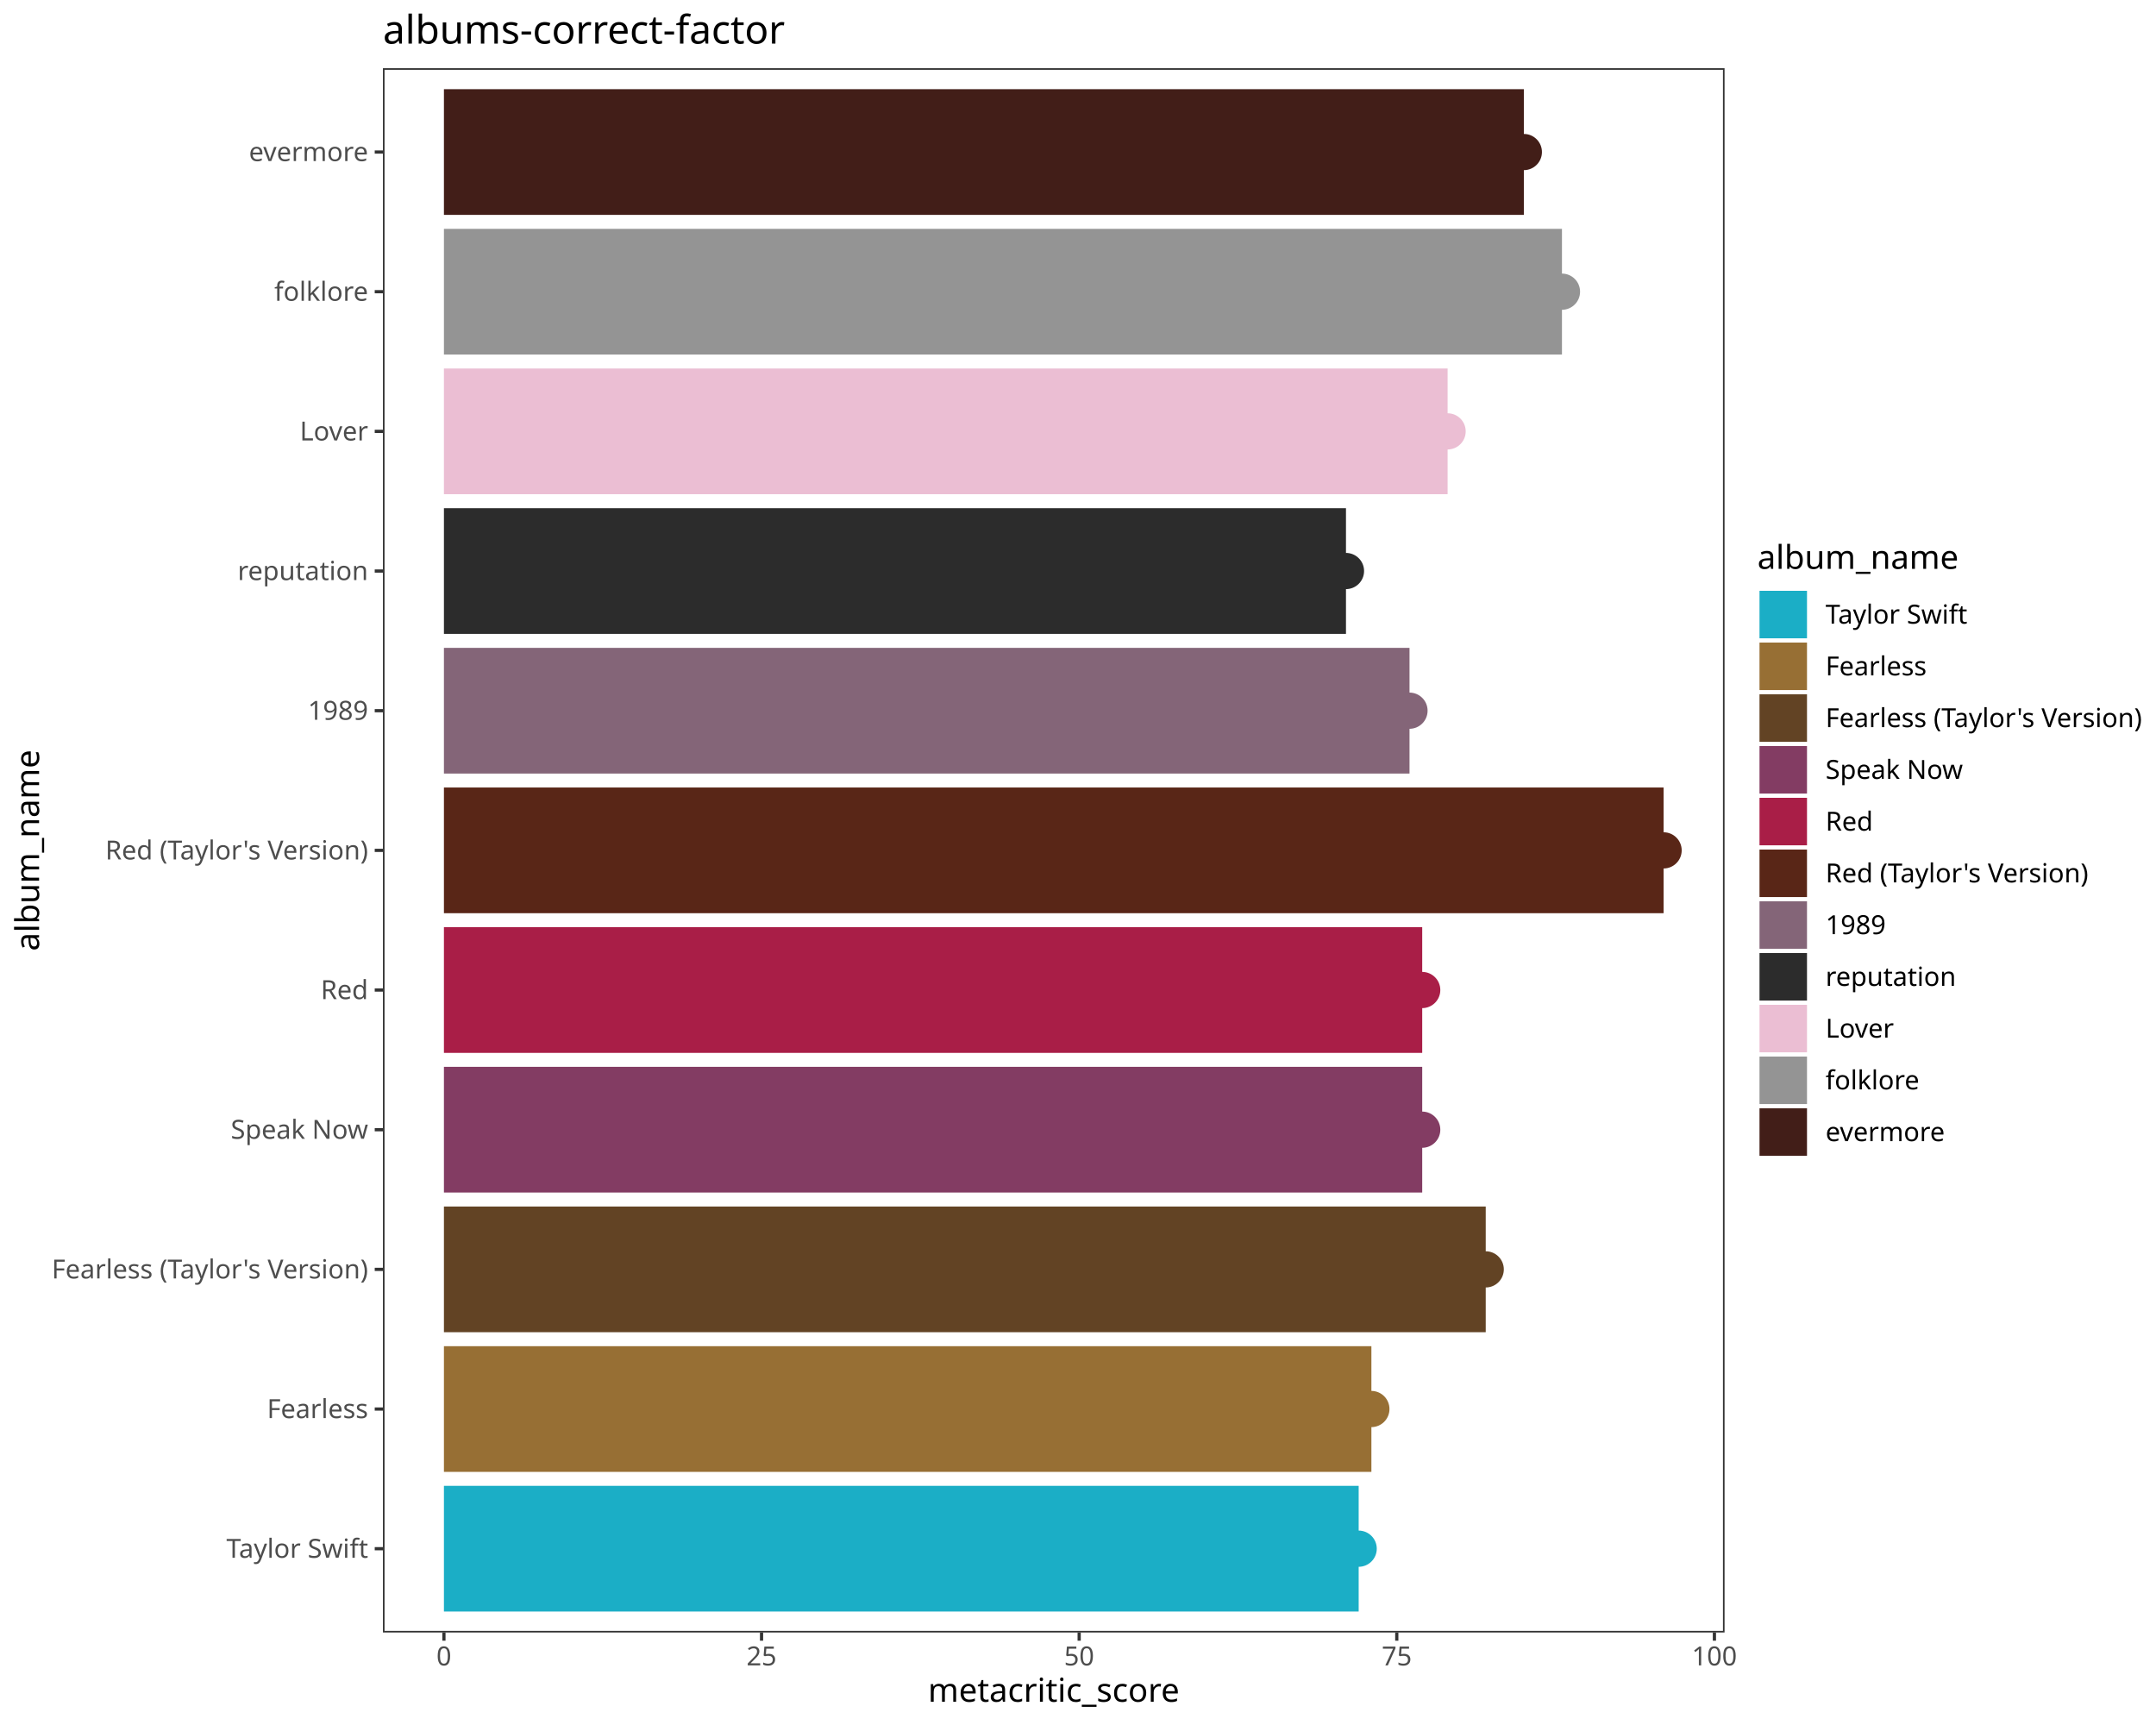
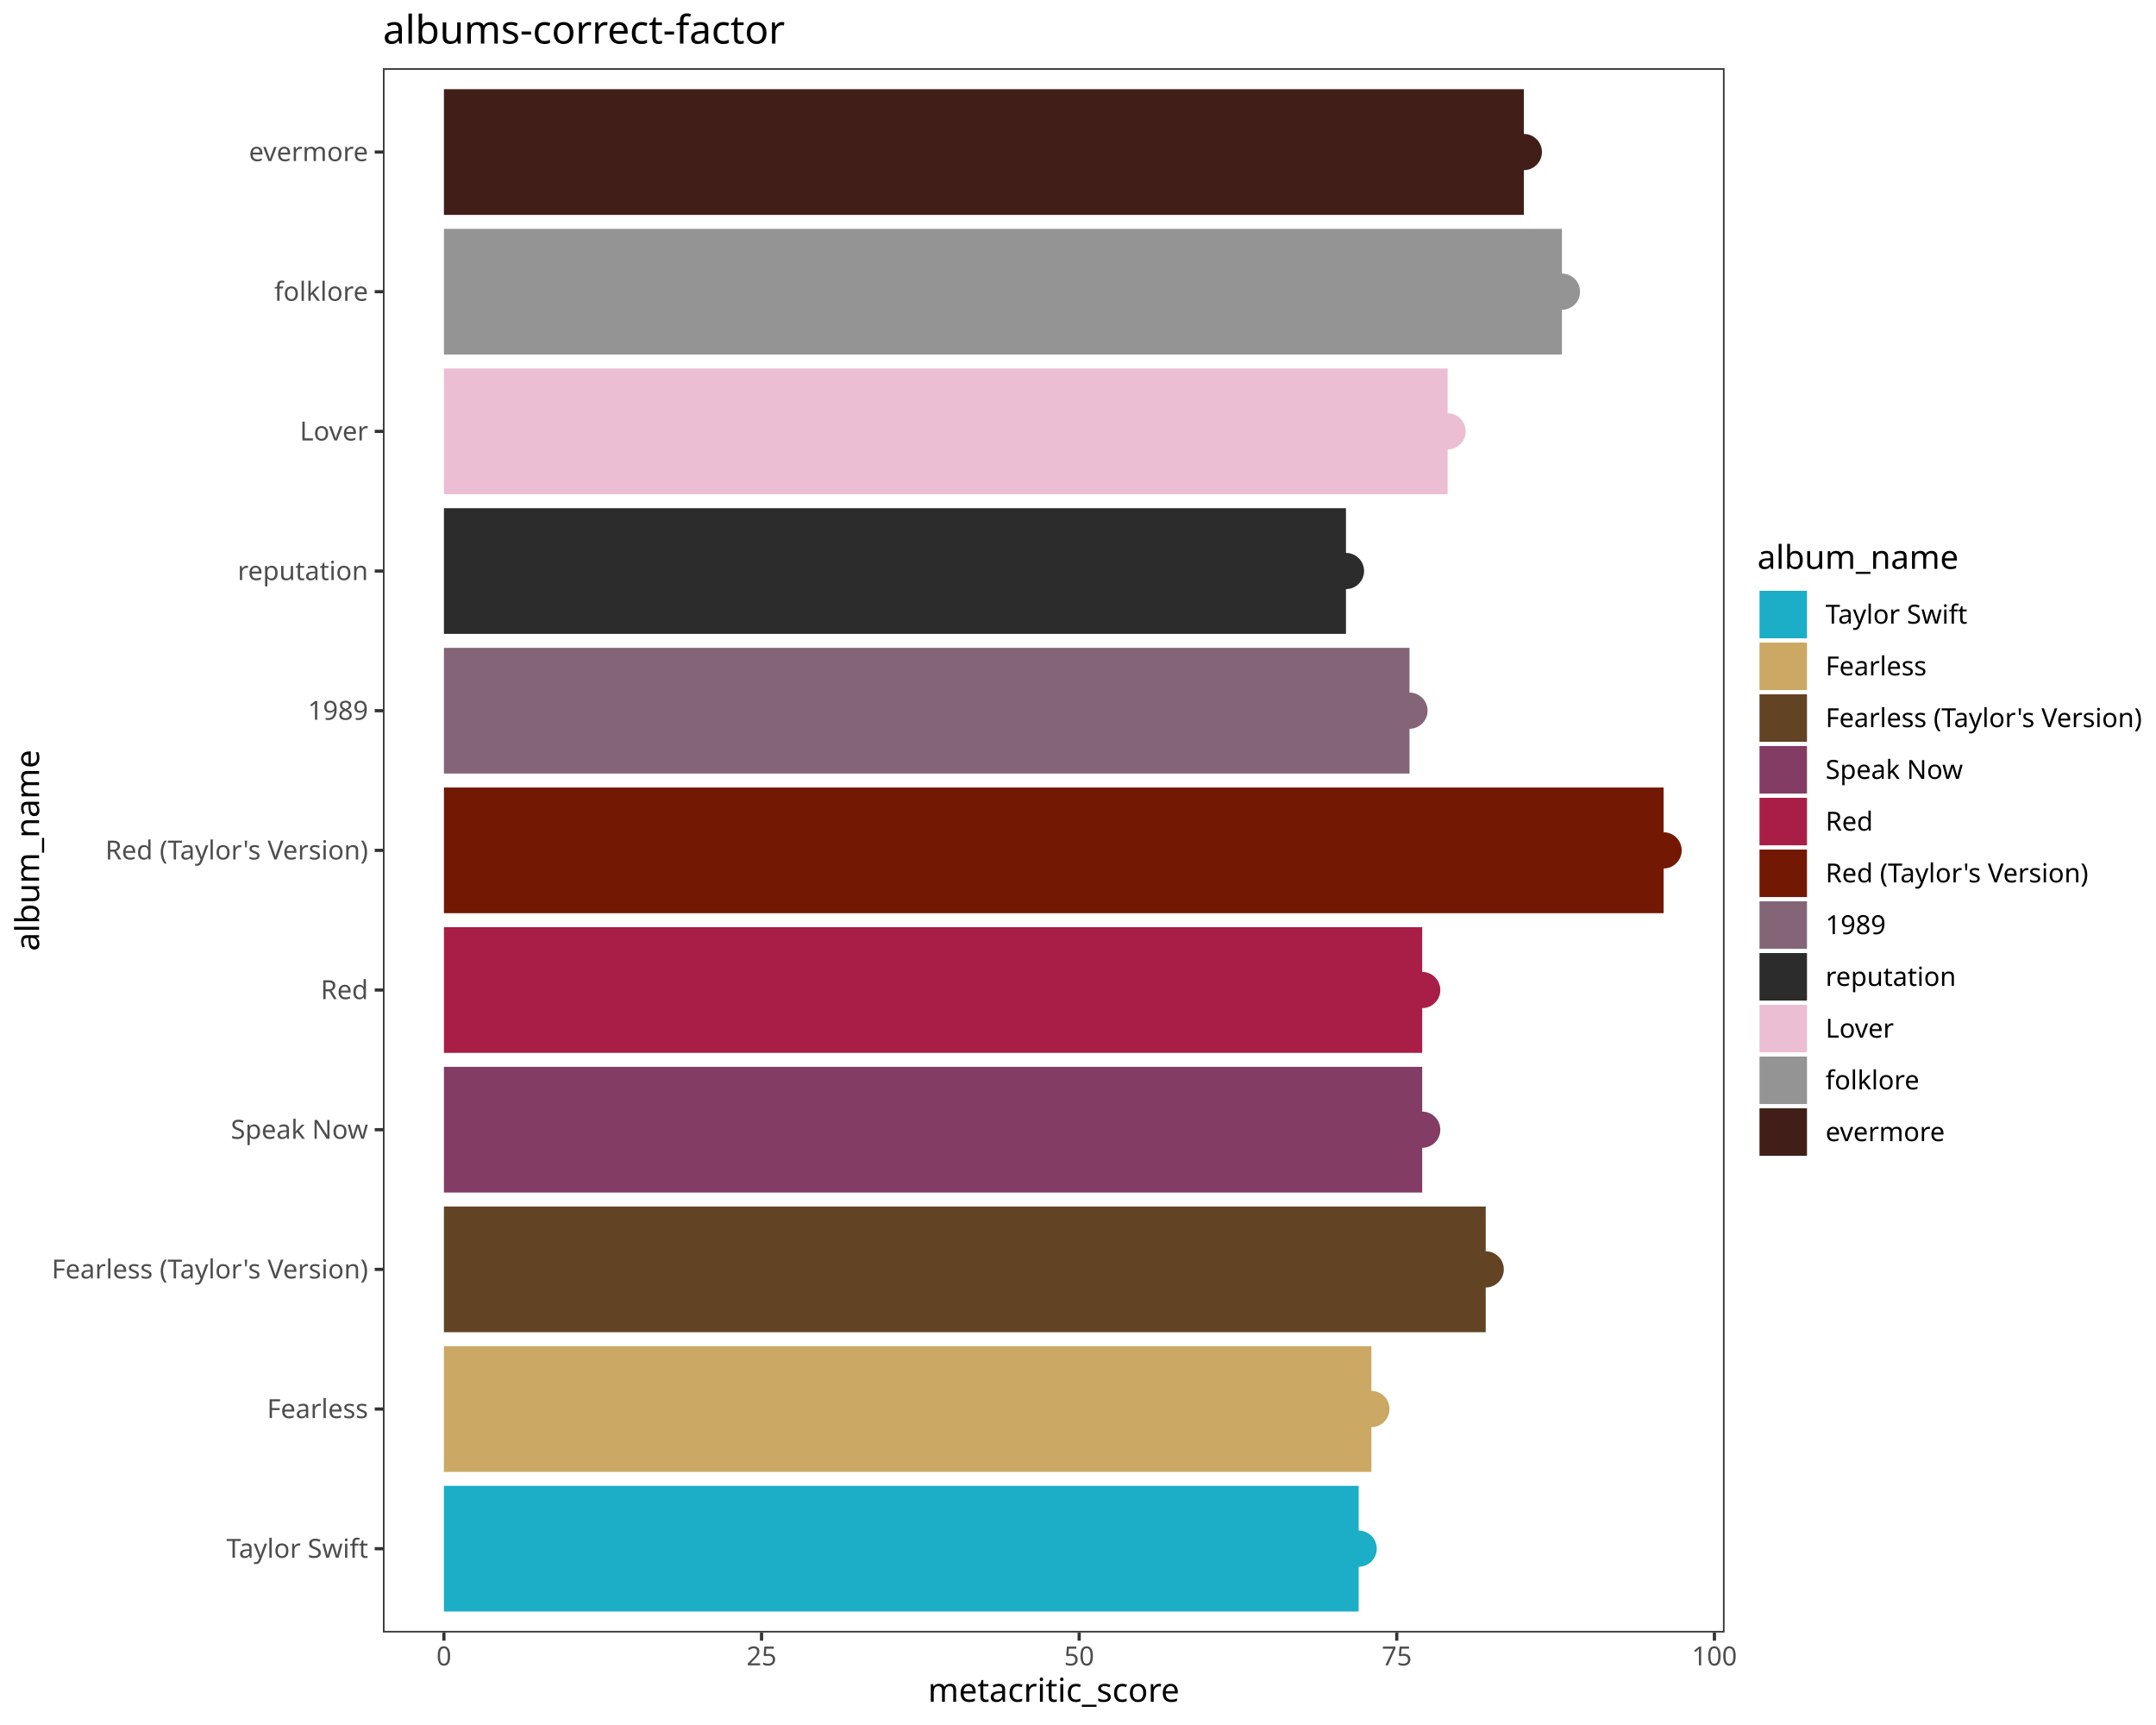
<svg xmlns="http://www.w3.org/2000/svg" class="svglite" data-engine-version="2.0" width="720.00pt" height="576.00pt" viewBox="0 0 720.00 576.00">
  <defs>
    <style type="text/css">
    .svglite line, .svglite polyline, .svglite polygon, .svglite path, .svglite rect, .svglite circle {
      fill: none;
      stroke: #000000;
      stroke-linecap: round;
      stroke-linejoin: round;
      stroke-miterlimit: 10.00;
    }
  </style>
  </defs>
  <rect width="100%" height="100%" style="stroke: none; fill: #FFFFFF;" />
  <defs>
    <clipPath id="cpMC4wMHw3MjAuMDB8MC4wMHw1NzYuMDA=">
      <rect x="0.00" y="0.00" width="720.00" height="576.00" />
    </clipPath>
  </defs>
  <g clip-path="url(#cpMC4wMHw3MjAuMDB8MC4wMHw1NzYuMDA=)">
    <rect x="0.00" y="0.00" width="720.00" height="576.00" style="stroke-width: 1.07; stroke: #FFFFFF; fill: #FFFFFF;" />
  </g>
  <defs>
    <clipPath id="cpMTI3Ljg4fDU3NS45M3wyMi43OHw1NDUuMTE=">
      <rect x="127.88" y="22.78" width="448.04" height="522.33" />
    </clipPath>
  </defs>
  <g clip-path="url(#cpMTI3Ljg4fDU3NS45M3wyMi43OHw1NDUuMTE=)">
    <rect x="127.88" y="22.78" width="448.04" height="522.33" style="stroke-width: 1.07; stroke: none; fill: #FFFFFF;" />
    <rect x="148.25" y="496.14" width="305.48" height="41.97" style="stroke-width: 1.07; stroke: none; stroke-linecap: square; stroke-linejoin: miter; fill: #1BAEC6;" />
-     <rect x="148.25" y="449.51" width="309.73" height="41.97" style="stroke-width: 1.07; stroke: none; stroke-linecap: square; stroke-linejoin: miter; fill: #976F34;" />
+     <rect x="148.25" y="449.51" width="309.73" height="41.97" style="stroke-width: 1.07; stroke: none; stroke-linecap: square; stroke-linejoin: miter; fill: #CBA863;" />
    <rect x="148.25" y="356.23" width="326.70" height="41.97" style="stroke-width: 1.07; stroke: none; stroke-linecap: square; stroke-linejoin: miter; fill: #833C63;" />
    <rect x="148.25" y="309.60" width="326.70" height="41.97" style="stroke-width: 1.07; stroke: none; stroke-linecap: square; stroke-linejoin: miter; fill: #A91E47;" />
    <rect x="148.25" y="216.33" width="322.46" height="41.97" style="stroke-width: 1.07; stroke: none; stroke-linecap: square; stroke-linejoin: miter; fill: #846578;" />
    <rect x="148.25" y="169.69" width="301.24" height="41.97" style="stroke-width: 1.07; stroke: none; stroke-linecap: square; stroke-linejoin: miter; fill: #2C2C2C;" />
    <rect x="148.25" y="123.05" width="335.18" height="41.97" style="stroke-width: 1.07; stroke: none; stroke-linecap: square; stroke-linejoin: miter; fill: #EBBED3;" />
    <rect x="148.25" y="76.42" width="373.37" height="41.97" style="stroke-width: 1.07; stroke: none; stroke-linecap: square; stroke-linejoin: miter; fill: #949494;" />
    <rect x="148.25" y="29.78" width="360.64" height="41.97" style="stroke-width: 1.07; stroke: none; stroke-linecap: square; stroke-linejoin: miter; fill: #421E18;" />
    <rect x="148.25" y="402.87" width="347.91" height="41.97" style="stroke-width: 1.07; stroke: none; stroke-linecap: square; stroke-linejoin: miter; fill: #624324;" />
-     <rect x="148.25" y="262.96" width="407.31" height="41.97" style="stroke-width: 1.07; stroke: none; stroke-linecap: square; stroke-linejoin: miter; fill: #592617;" />
+     <rect x="148.25" y="262.96" width="407.31" height="41.97" style="stroke-width: 1.07; stroke: none; stroke-linecap: square; stroke-linejoin: miter; fill: #731803;" />
    <circle cx="453.73" cy="517.13" r="5.69" style="stroke-width: 0.71; stroke: #1BAEC6; fill: #1BAEC6;" />
-     <circle cx="457.97" cy="470.49" r="5.69" style="stroke-width: 0.71; stroke: #976F34; fill: #976F34;" />
+     <circle cx="457.97" cy="470.49" r="5.69" style="stroke-width: 0.71; stroke: #CBA863; fill: #CBA863;" />
    <circle cx="474.95" cy="377.22" r="5.69" style="stroke-width: 0.71; stroke: #833C63; fill: #833C63;" />
    <circle cx="474.95" cy="330.58" r="5.69" style="stroke-width: 0.71; stroke: #A91E47; fill: #A91E47;" />
    <circle cx="470.70" cy="237.31" r="5.69" style="stroke-width: 0.71; stroke: #846578; fill: #846578;" />
    <circle cx="449.49" cy="190.67" r="5.69" style="stroke-width: 0.71; stroke: #2C2C2C; fill: #2C2C2C;" />
    <circle cx="483.43" cy="144.04" r="5.69" style="stroke-width: 0.71; stroke: #EBBED3; fill: #EBBED3;" />
    <circle cx="521.62" cy="97.40" r="5.69" style="stroke-width: 0.71; stroke: #949494; fill: #949494;" />
    <circle cx="508.89" cy="50.77" r="5.69" style="stroke-width: 0.71; stroke: #421E18; fill: #421E18;" />
    <circle cx="496.16" cy="423.86" r="5.69" style="stroke-width: 0.71; stroke: #624324; fill: #624324;" />
-     <circle cx="555.56" cy="283.95" r="5.69" style="stroke-width: 0.71; stroke: #592617; fill: #592617;" />
+     <circle cx="555.56" cy="283.95" r="5.69" style="stroke-width: 0.71; stroke: #731803; fill: #731803;" />
    <rect x="127.88" y="22.78" width="448.04" height="522.33" style="stroke-width: 1.07; stroke: #333333;" />
  </g>
  <g clip-path="url(#cpMC4wMHw3MjAuMDB8MC4wMHw1NzYuMDA=)">
    <text x="122.95" y="520.16" text-anchor="end" style="font-size: 8.80px; fill: #4D4D4D; font-family: sans;" textLength="45.97px" lengthAdjust="spacingAndGlyphs">Taylor Swift</text>
    <text x="122.95" y="473.52" text-anchor="end" style="font-size: 8.80px; fill: #4D4D4D; font-family: sans;" textLength="33.75px" lengthAdjust="spacingAndGlyphs">Fearless</text>
    <text x="122.95" y="426.89" text-anchor="end" style="font-size: 8.80px; fill: #4D4D4D; font-family: sans;" textLength="104.88px" lengthAdjust="spacingAndGlyphs">Fearless (Taylor's Version)</text>
    <text x="122.95" y="380.25" text-anchor="end" style="font-size: 8.80px; fill: #4D4D4D; font-family: sans;" textLength="45.01px" lengthAdjust="spacingAndGlyphs">Speak Now</text>
    <text x="122.95" y="333.61" text-anchor="end" style="font-size: 8.80px; fill: #4D4D4D; font-family: sans;" textLength="16.15px" lengthAdjust="spacingAndGlyphs">Red</text>
    <text x="122.95" y="286.98" text-anchor="end" style="font-size: 8.80px; fill: #4D4D4D; font-family: sans;" textLength="87.27px" lengthAdjust="spacingAndGlyphs">Red (Taylor's Version)</text>
    <text x="122.95" y="240.34" text-anchor="end" style="font-size: 8.80px; fill: #4D4D4D; font-family: sans;" textLength="19.58px" lengthAdjust="spacingAndGlyphs">1989</text>
    <text x="122.95" y="193.70" text-anchor="end" style="font-size: 8.80px; fill: #4D4D4D; font-family: sans;" textLength="39.14px" lengthAdjust="spacingAndGlyphs">reputation</text>
    <text x="122.95" y="147.07" text-anchor="end" style="font-size: 8.80px; fill: #4D4D4D; font-family: sans;" textLength="22.02px" lengthAdjust="spacingAndGlyphs">Lover</text>
    <text x="122.95" y="100.43" text-anchor="end" style="font-size: 8.80px; fill: #4D4D4D; font-family: sans;" textLength="28.37px" lengthAdjust="spacingAndGlyphs">folklore</text>
    <text x="122.95" y="53.79" text-anchor="end" style="font-size: 8.80px; fill: #4D4D4D; font-family: sans;" textLength="37.18px" lengthAdjust="spacingAndGlyphs">evermore</text>
    <polyline points="125.14,517.13 127.88,517.13 " style="stroke-width: 1.07; stroke: #333333; stroke-linecap: butt;" />
    <polyline points="125.14,470.49 127.88,470.49 " style="stroke-width: 1.07; stroke: #333333; stroke-linecap: butt;" />
    <polyline points="125.14,423.86 127.88,423.86 " style="stroke-width: 1.07; stroke: #333333; stroke-linecap: butt;" />
    <polyline points="125.14,377.22 127.88,377.22 " style="stroke-width: 1.07; stroke: #333333; stroke-linecap: butt;" />
    <polyline points="125.14,330.58 127.88,330.58 " style="stroke-width: 1.07; stroke: #333333; stroke-linecap: butt;" />
    <polyline points="125.14,283.95 127.88,283.95 " style="stroke-width: 1.07; stroke: #333333; stroke-linecap: butt;" />
    <polyline points="125.14,237.31 127.88,237.31 " style="stroke-width: 1.07; stroke: #333333; stroke-linecap: butt;" />
    <polyline points="125.14,190.67 127.88,190.67 " style="stroke-width: 1.07; stroke: #333333; stroke-linecap: butt;" />
    <polyline points="125.14,144.04 127.88,144.04 " style="stroke-width: 1.07; stroke: #333333; stroke-linecap: butt;" />
    <polyline points="125.14,97.40 127.88,97.40 " style="stroke-width: 1.07; stroke: #333333; stroke-linecap: butt;" />
    <polyline points="125.14,50.77 127.88,50.77 " style="stroke-width: 1.07; stroke: #333333; stroke-linecap: butt;" />
    <polyline points="148.25,547.85 148.25,545.11 " style="stroke-width: 1.07; stroke: #333333; stroke-linecap: butt;" />
    <polyline points="254.32,547.85 254.32,545.11 " style="stroke-width: 1.07; stroke: #333333; stroke-linecap: butt;" />
    <polyline points="360.39,547.85 360.39,545.11 " style="stroke-width: 1.07; stroke: #333333; stroke-linecap: butt;" />
    <polyline points="466.46,547.85 466.46,545.11 " style="stroke-width: 1.07; stroke: #333333; stroke-linecap: butt;" />
    <polyline points="572.53,547.85 572.53,545.11 " style="stroke-width: 1.07; stroke: #333333; stroke-linecap: butt;" />
    <text x="148.25" y="556.10" text-anchor="middle" style="font-size: 8.80px; fill: #4D4D4D; font-family: sans;" textLength="4.89px" lengthAdjust="spacingAndGlyphs">0</text>
    <text x="254.32" y="556.10" text-anchor="middle" style="font-size: 8.80px; fill: #4D4D4D; font-family: sans;" textLength="9.79px" lengthAdjust="spacingAndGlyphs">25</text>
    <text x="360.39" y="556.10" text-anchor="middle" style="font-size: 8.80px; fill: #4D4D4D; font-family: sans;" textLength="9.79px" lengthAdjust="spacingAndGlyphs">50</text>
    <text x="466.46" y="556.10" text-anchor="middle" style="font-size: 8.80px; fill: #4D4D4D; font-family: sans;" textLength="9.79px" lengthAdjust="spacingAndGlyphs">75</text>
    <text x="572.53" y="556.10" text-anchor="middle" style="font-size: 8.80px; fill: #4D4D4D; font-family: sans;" textLength="14.68px" lengthAdjust="spacingAndGlyphs">100</text>
    <text x="351.90" y="568.24" text-anchor="middle" style="font-size: 11.00px; font-family: sans;" textLength="80.10px" lengthAdjust="spacingAndGlyphs">metacritic_score</text>
    <text transform="translate(13.05,283.95) rotate(-90)" text-anchor="middle" style="font-size: 11.00px; font-family: sans;" textLength="63.60px" lengthAdjust="spacingAndGlyphs">album_name</text>
    <rect x="586.88" y="181.24" width="127.64" height="205.41" style="stroke-width: 1.07; stroke: none; fill: #FFFFFF;" />
    <text x="586.88" y="189.95" style="font-size: 11.00px; font-family: sans;" textLength="63.60px" lengthAdjust="spacingAndGlyphs">album_name</text>
    <rect x="586.88" y="196.57" width="17.28" height="17.28" style="stroke-width: 1.07; stroke: none; fill: #FFFFFF;" />
    <rect x="587.59" y="197.28" width="15.86" height="15.86" style="stroke-width: 1.07; stroke: none; stroke-linecap: square; stroke-linejoin: miter; fill: #1BAEC6;" />
    <circle cx="595.52" cy="205.21" r="5.69" style="stroke-width: 0.71; stroke: #1BAEC6; fill: #1BAEC6;" />
    <rect x="586.88" y="213.85" width="17.28" height="17.28" style="stroke-width: 1.07; stroke: none; fill: #FFFFFF;" />
-     <rect x="587.59" y="214.56" width="15.86" height="15.86" style="stroke-width: 1.07; stroke: none; stroke-linecap: square; stroke-linejoin: miter; fill: #976F34;" />
-     <circle cx="595.52" cy="222.49" r="5.69" style="stroke-width: 0.71; stroke: #976F34; fill: #976F34;" />
+     <rect x="587.59" y="214.56" width="15.86" height="15.86" style="stroke-width: 1.07; stroke: none; stroke-linecap: square; stroke-linejoin: miter; fill: #CBA863;" />
+     <circle cx="595.52" cy="222.49" r="5.69" style="stroke-width: 0.71; stroke: #CBA863; fill: #CBA863;" />
    <rect x="586.88" y="231.13" width="17.28" height="17.28" style="stroke-width: 1.07; stroke: none; fill: #FFFFFF;" />
    <rect x="587.59" y="231.84" width="15.86" height="15.86" style="stroke-width: 1.07; stroke: none; stroke-linecap: square; stroke-linejoin: miter; fill: #624324;" />
    <circle cx="595.52" cy="239.77" r="5.69" style="stroke-width: 0.71; stroke: #624324; fill: #624324;" />
    <rect x="586.88" y="248.41" width="17.28" height="17.28" style="stroke-width: 1.07; stroke: none; fill: #FFFFFF;" />
    <rect x="587.59" y="249.12" width="15.86" height="15.86" style="stroke-width: 1.07; stroke: none; stroke-linecap: square; stroke-linejoin: miter; fill: #833C63;" />
    <circle cx="595.52" cy="257.05" r="5.69" style="stroke-width: 0.71; stroke: #833C63; fill: #833C63;" />
    <rect x="586.88" y="265.69" width="17.28" height="17.28" style="stroke-width: 1.07; stroke: none; fill: #FFFFFF;" />
    <rect x="587.59" y="266.40" width="15.86" height="15.86" style="stroke-width: 1.07; stroke: none; stroke-linecap: square; stroke-linejoin: miter; fill: #A91E47;" />
    <circle cx="595.52" cy="274.33" r="5.69" style="stroke-width: 0.71; stroke: #A91E47; fill: #A91E47;" />
    <rect x="586.88" y="282.97" width="17.28" height="17.28" style="stroke-width: 1.07; stroke: none; fill: #FFFFFF;" />
-     <rect x="587.59" y="283.68" width="15.86" height="15.86" style="stroke-width: 1.07; stroke: none; stroke-linecap: square; stroke-linejoin: miter; fill: #592617;" />
-     <circle cx="595.52" cy="291.61" r="5.69" style="stroke-width: 0.71; stroke: #592617; fill: #592617;" />
+     <rect x="587.59" y="283.68" width="15.86" height="15.86" style="stroke-width: 1.07; stroke: none; stroke-linecap: square; stroke-linejoin: miter; fill: #731803;" />
+     <circle cx="595.52" cy="291.61" r="5.69" style="stroke-width: 0.71; stroke: #731803; fill: #731803;" />
    <rect x="586.88" y="300.25" width="17.28" height="17.28" style="stroke-width: 1.07; stroke: none; fill: #FFFFFF;" />
    <rect x="587.59" y="300.96" width="15.86" height="15.86" style="stroke-width: 1.07; stroke: none; stroke-linecap: square; stroke-linejoin: miter; fill: #846578;" />
    <circle cx="595.52" cy="308.89" r="5.69" style="stroke-width: 0.71; stroke: #846578; fill: #846578;" />
    <rect x="586.88" y="317.53" width="17.28" height="17.28" style="stroke-width: 1.07; stroke: none; fill: #FFFFFF;" />
    <rect x="587.59" y="318.24" width="15.86" height="15.86" style="stroke-width: 1.07; stroke: none; stroke-linecap: square; stroke-linejoin: miter; fill: #2C2C2C;" />
    <circle cx="595.52" cy="326.17" r="5.69" style="stroke-width: 0.71; stroke: #2C2C2C; fill: #2C2C2C;" />
    <rect x="586.88" y="334.81" width="17.28" height="17.28" style="stroke-width: 1.07; stroke: none; fill: #FFFFFF;" />
    <rect x="587.59" y="335.52" width="15.86" height="15.86" style="stroke-width: 1.07; stroke: none; stroke-linecap: square; stroke-linejoin: miter; fill: #EBBED3;" />
    <circle cx="595.52" cy="343.45" r="5.69" style="stroke-width: 0.71; stroke: #EBBED3; fill: #EBBED3;" />
    <rect x="586.88" y="352.09" width="17.28" height="17.28" style="stroke-width: 1.07; stroke: none; fill: #FFFFFF;" />
    <rect x="587.59" y="352.80" width="15.86" height="15.86" style="stroke-width: 1.07; stroke: none; stroke-linecap: square; stroke-linejoin: miter; fill: #949494;" />
    <circle cx="595.52" cy="360.73" r="5.69" style="stroke-width: 0.71; stroke: #949494; fill: #949494;" />
    <rect x="586.88" y="369.37" width="17.28" height="17.28" style="stroke-width: 1.07; stroke: none; fill: #FFFFFF;" />
    <rect x="587.59" y="370.08" width="15.86" height="15.86" style="stroke-width: 1.07; stroke: none; stroke-linecap: square; stroke-linejoin: miter; fill: #421E18;" />
    <circle cx="595.52" cy="378.01" r="5.69" style="stroke-width: 0.71; stroke: #421E18; fill: #421E18;" />
    <text x="609.64" y="208.24" style="font-size: 8.80px; font-family: sans;" textLength="45.97px" lengthAdjust="spacingAndGlyphs">Taylor Swift</text>
    <text x="609.64" y="225.52" style="font-size: 8.80px; font-family: sans;" textLength="33.75px" lengthAdjust="spacingAndGlyphs">Fearless</text>
    <text x="609.64" y="242.80" style="font-size: 8.80px; font-family: sans;" textLength="104.88px" lengthAdjust="spacingAndGlyphs">Fearless (Taylor's Version)</text>
    <text x="609.64" y="260.08" style="font-size: 8.80px; font-family: sans;" textLength="45.01px" lengthAdjust="spacingAndGlyphs">Speak Now</text>
    <text x="609.64" y="277.36" style="font-size: 8.80px; font-family: sans;" textLength="16.15px" lengthAdjust="spacingAndGlyphs">Red</text>
    <text x="609.64" y="294.64" style="font-size: 8.80px; font-family: sans;" textLength="87.27px" lengthAdjust="spacingAndGlyphs">Red (Taylor's Version)</text>
    <text x="609.64" y="311.92" style="font-size: 8.80px; font-family: sans;" textLength="19.58px" lengthAdjust="spacingAndGlyphs">1989</text>
    <text x="609.64" y="329.20" style="font-size: 8.80px; font-family: sans;" textLength="39.14px" lengthAdjust="spacingAndGlyphs">reputation</text>
    <text x="609.64" y="346.48" style="font-size: 8.80px; font-family: sans;" textLength="22.02px" lengthAdjust="spacingAndGlyphs">Lover</text>
    <text x="609.64" y="363.76" style="font-size: 8.80px; font-family: sans;" textLength="28.37px" lengthAdjust="spacingAndGlyphs">folklore</text>
    <text x="609.64" y="381.04" style="font-size: 8.80px; font-family: sans;" textLength="37.18px" lengthAdjust="spacingAndGlyphs">evermore</text>
    <text x="127.88" y="14.56" style="font-size: 13.20px; font-family: sans;" textLength="124.72px" lengthAdjust="spacingAndGlyphs">albums-correct-factor</text>
  </g>
</svg>
